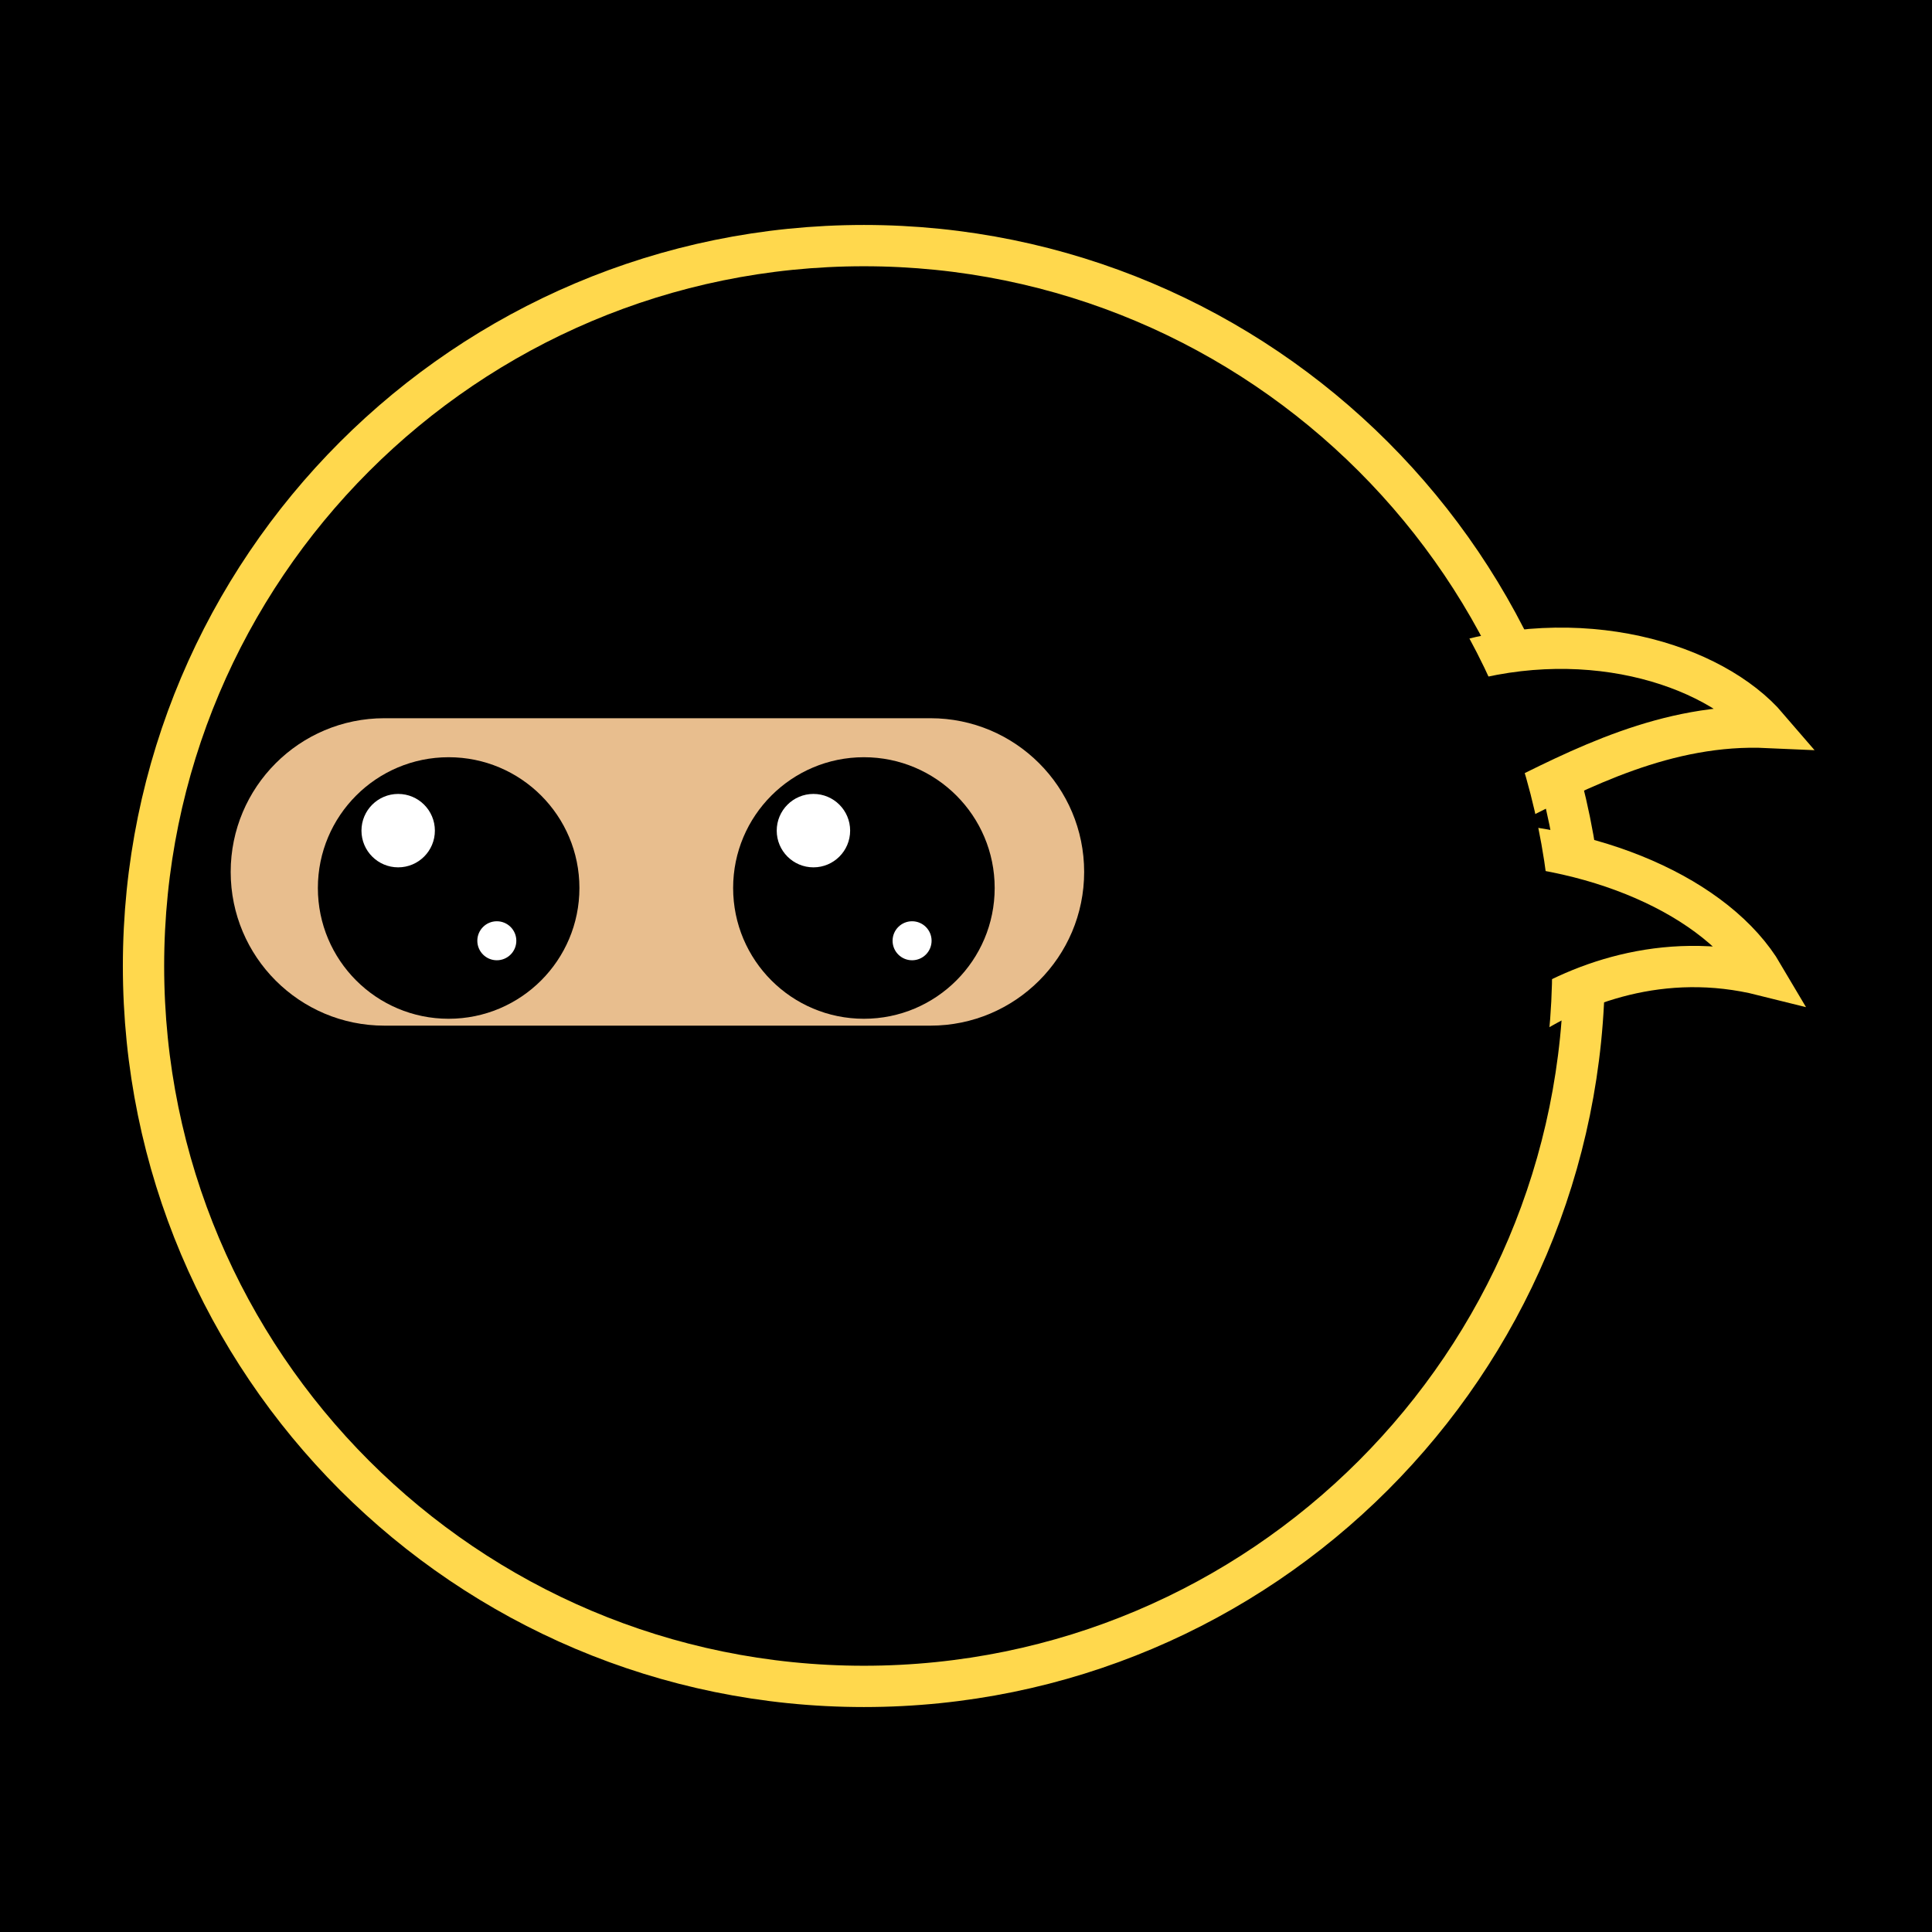
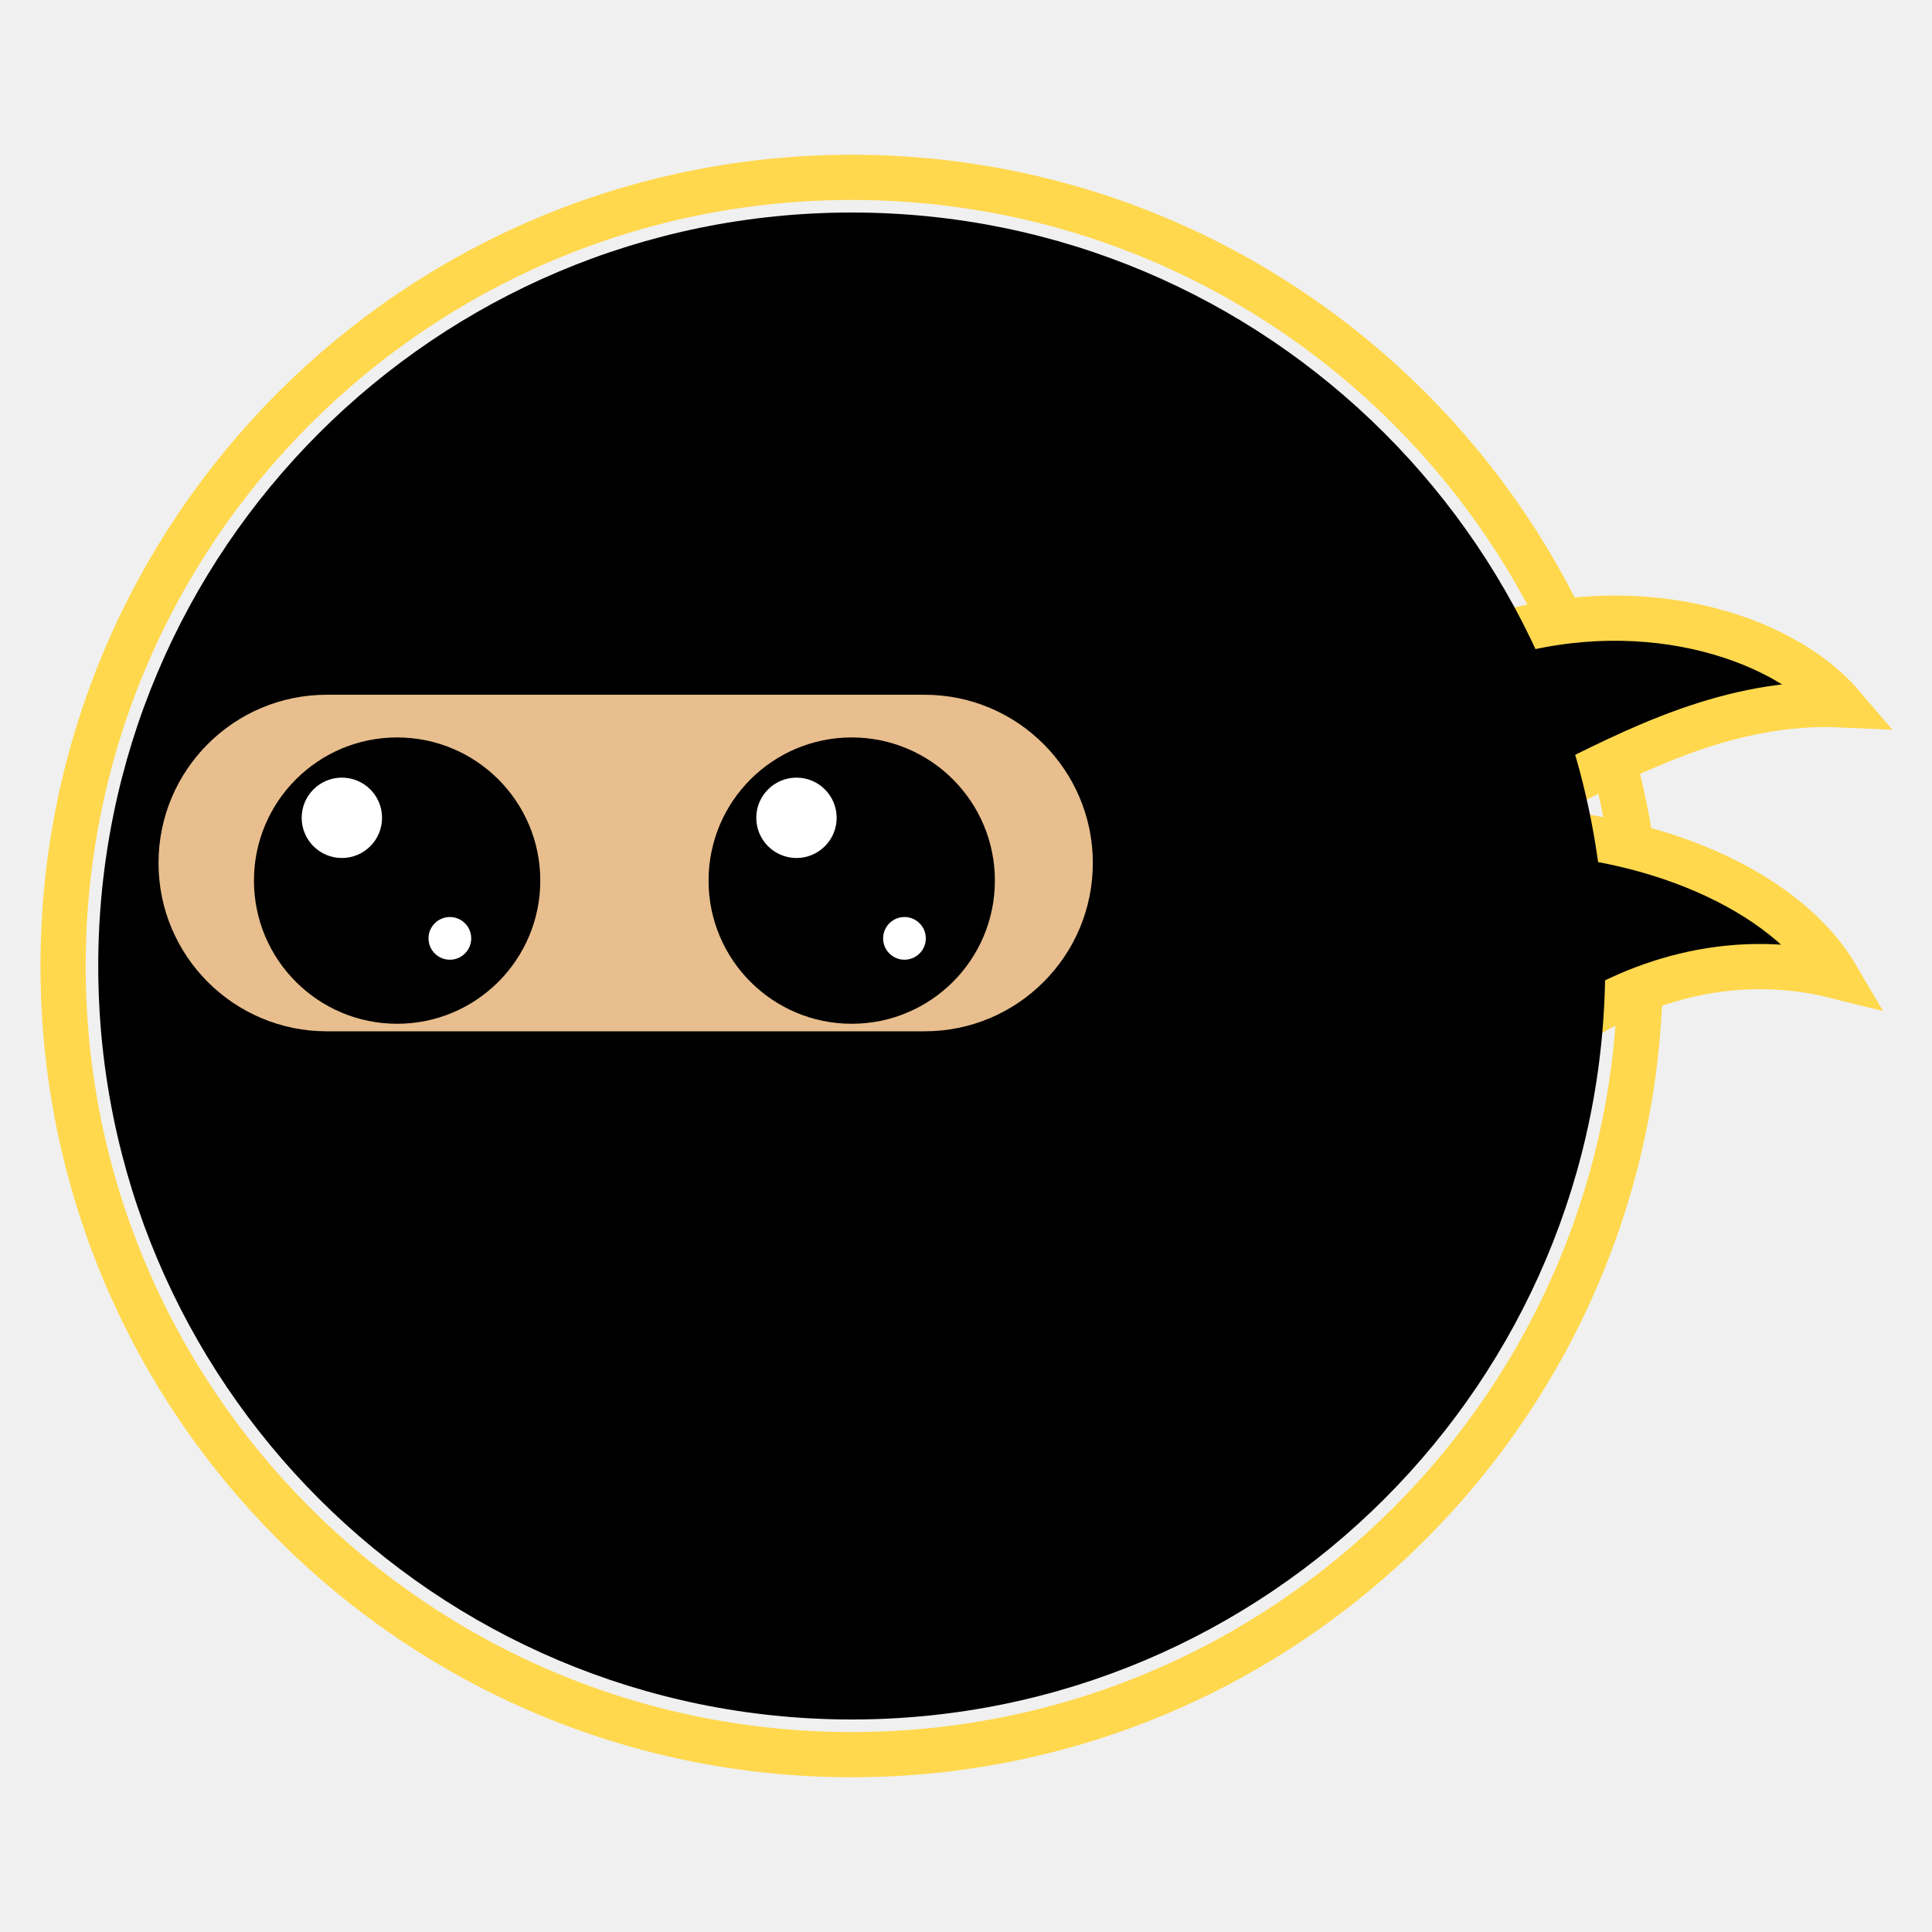
<svg xmlns="http://www.w3.org/2000/svg" viewBox="0 0 800 800" role="img" aria-label="LocalNinja">
-   <rect width="800" height="800" fill="#000" />
-   <g transform="translate(400 400) scale(0.95) translate(-444.5 -400)">
+   <g transform="translate(400 400) scale(1.04) translate(-445.5 -400)">
    <circle cx="400" cy="400" r="314" fill="none" stroke="#FFD84D" stroke-width="18" />
    <g transform="translate(12 -20)">
      <path d="M640 290 C700 270 758 288 782 316 C738 314 700 334 668 350 C656 328 648 308 640 290 Z" fill="#000" stroke="#FFD84D" stroke-width="18" />
      <path d="M646 366 C706 366 760 390 780 424 C736 413 698 428 674 444 C662 418 652 390 646 366 Z" fill="#000" stroke="#FFD84D" stroke-width="18" />
      <circle cx="388" cy="420" r="300" fill="#000" />
      <rect x="112" y="312" width="372" height="134" rx="67" fill="#E8BE8E" />
      <g>
        <circle cx="207" cy="386" r="57" fill="#000" />
        <circle cx="185" cy="361" r="16" fill="#fff" />
        <circle cx="228" cy="409" r="8.5" fill="#fff" />
      </g>
      <g>
        <circle cx="388" cy="386" r="57" fill="#000" />
        <circle cx="366" cy="361" r="16" fill="#fff" />
        <circle cx="409" cy="409" r="8.5" fill="#fff" />
      </g>
    </g>
  </g>
</svg>
